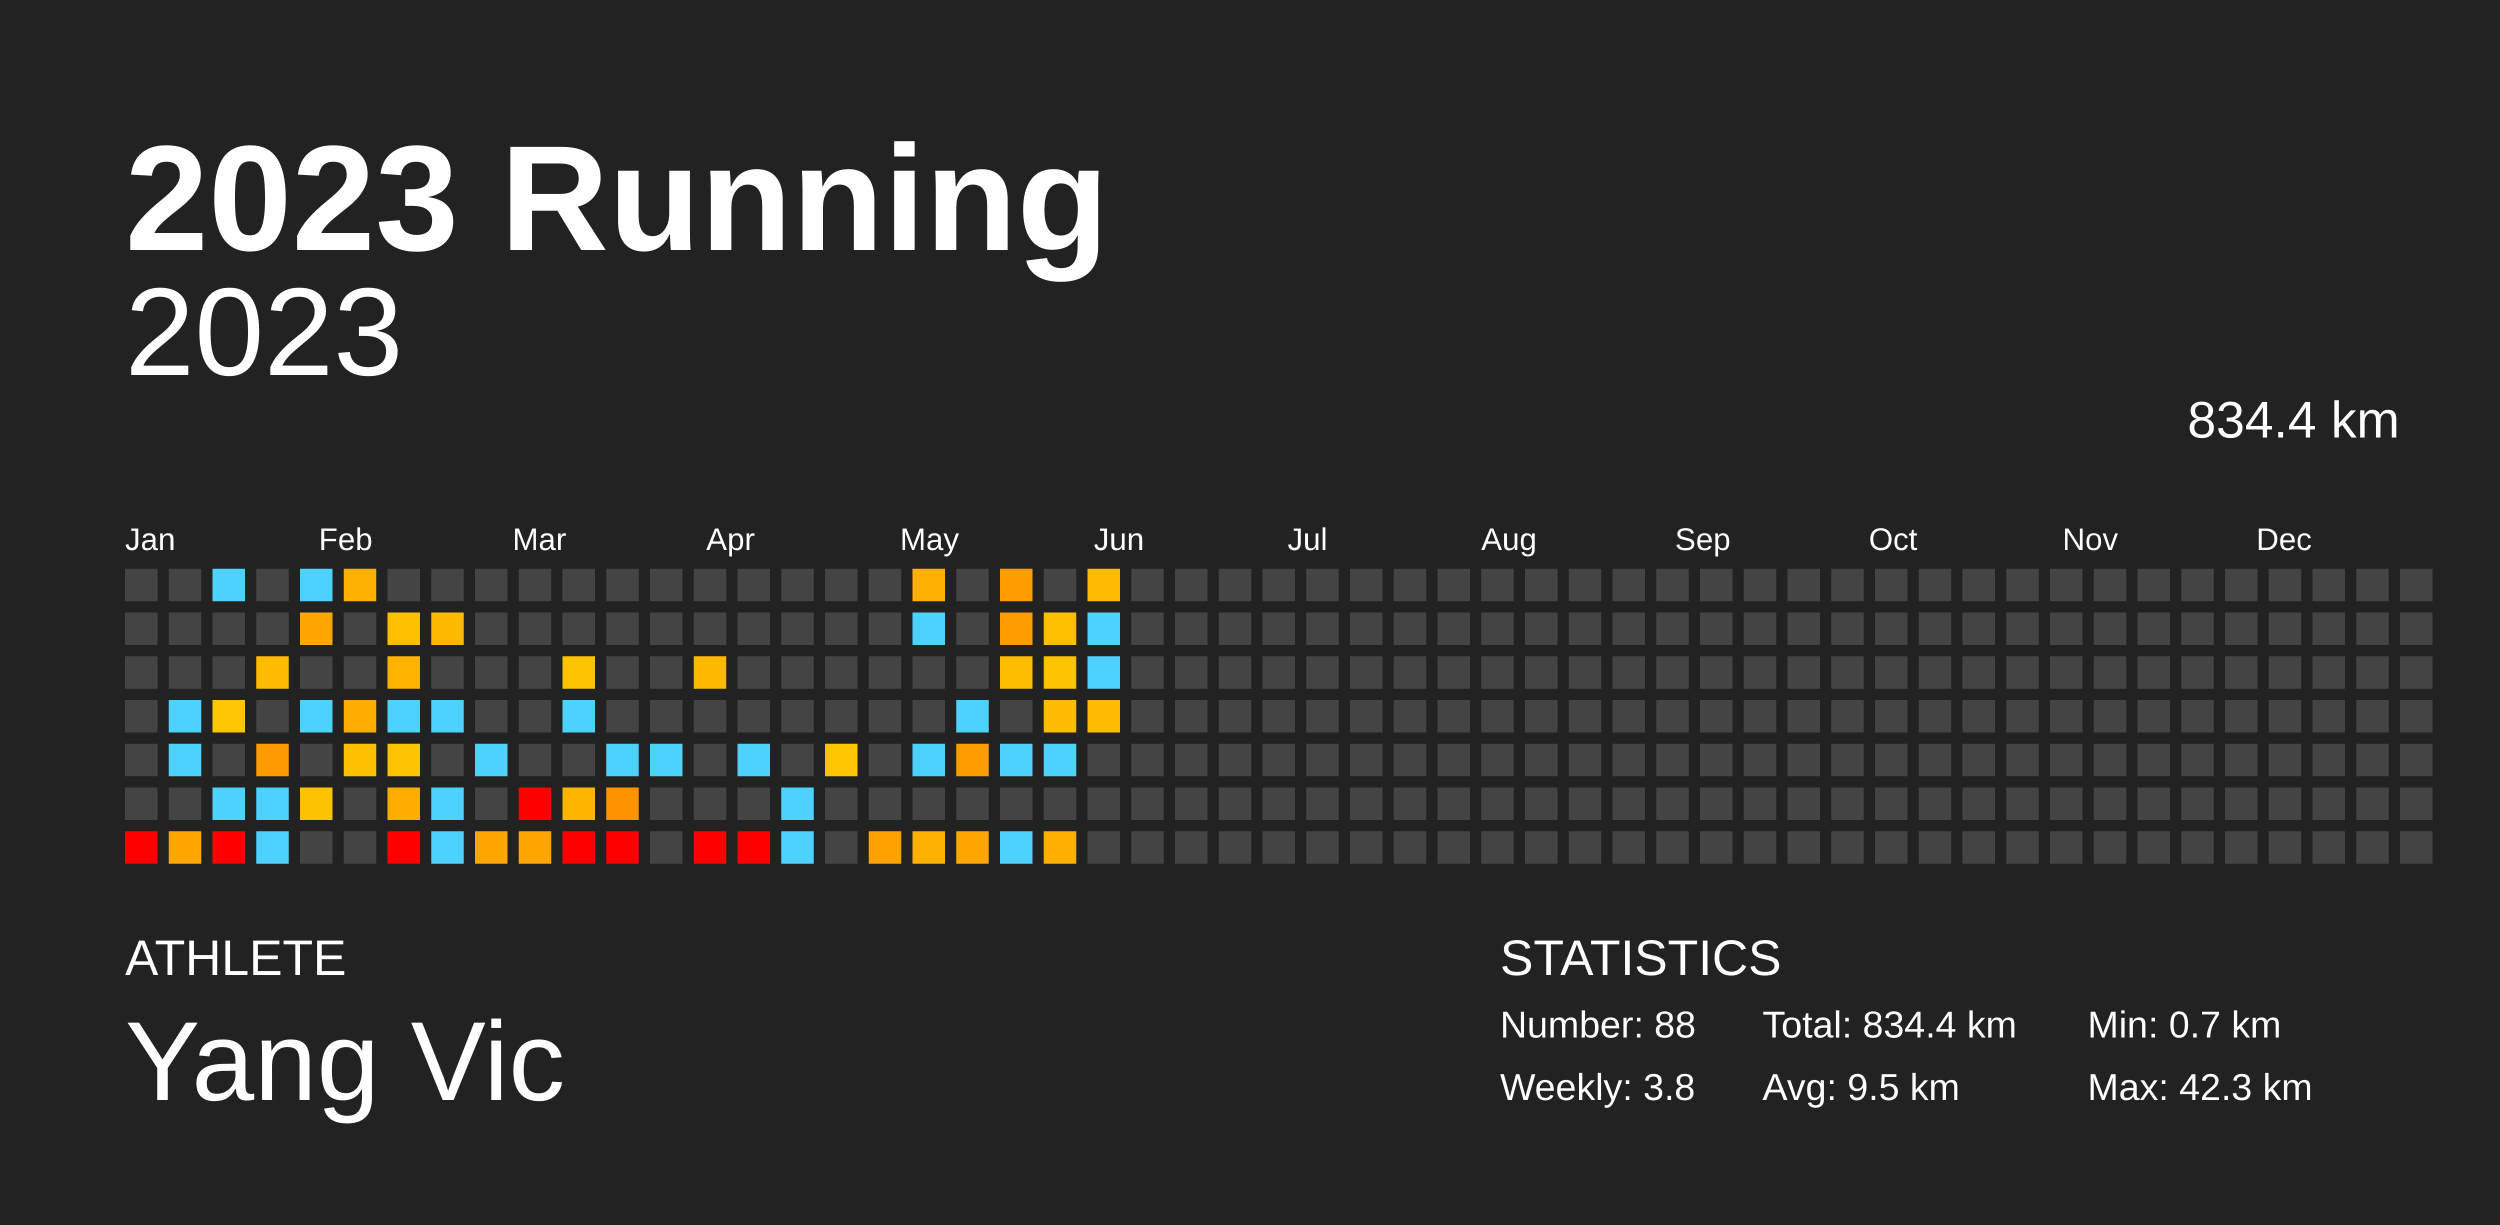
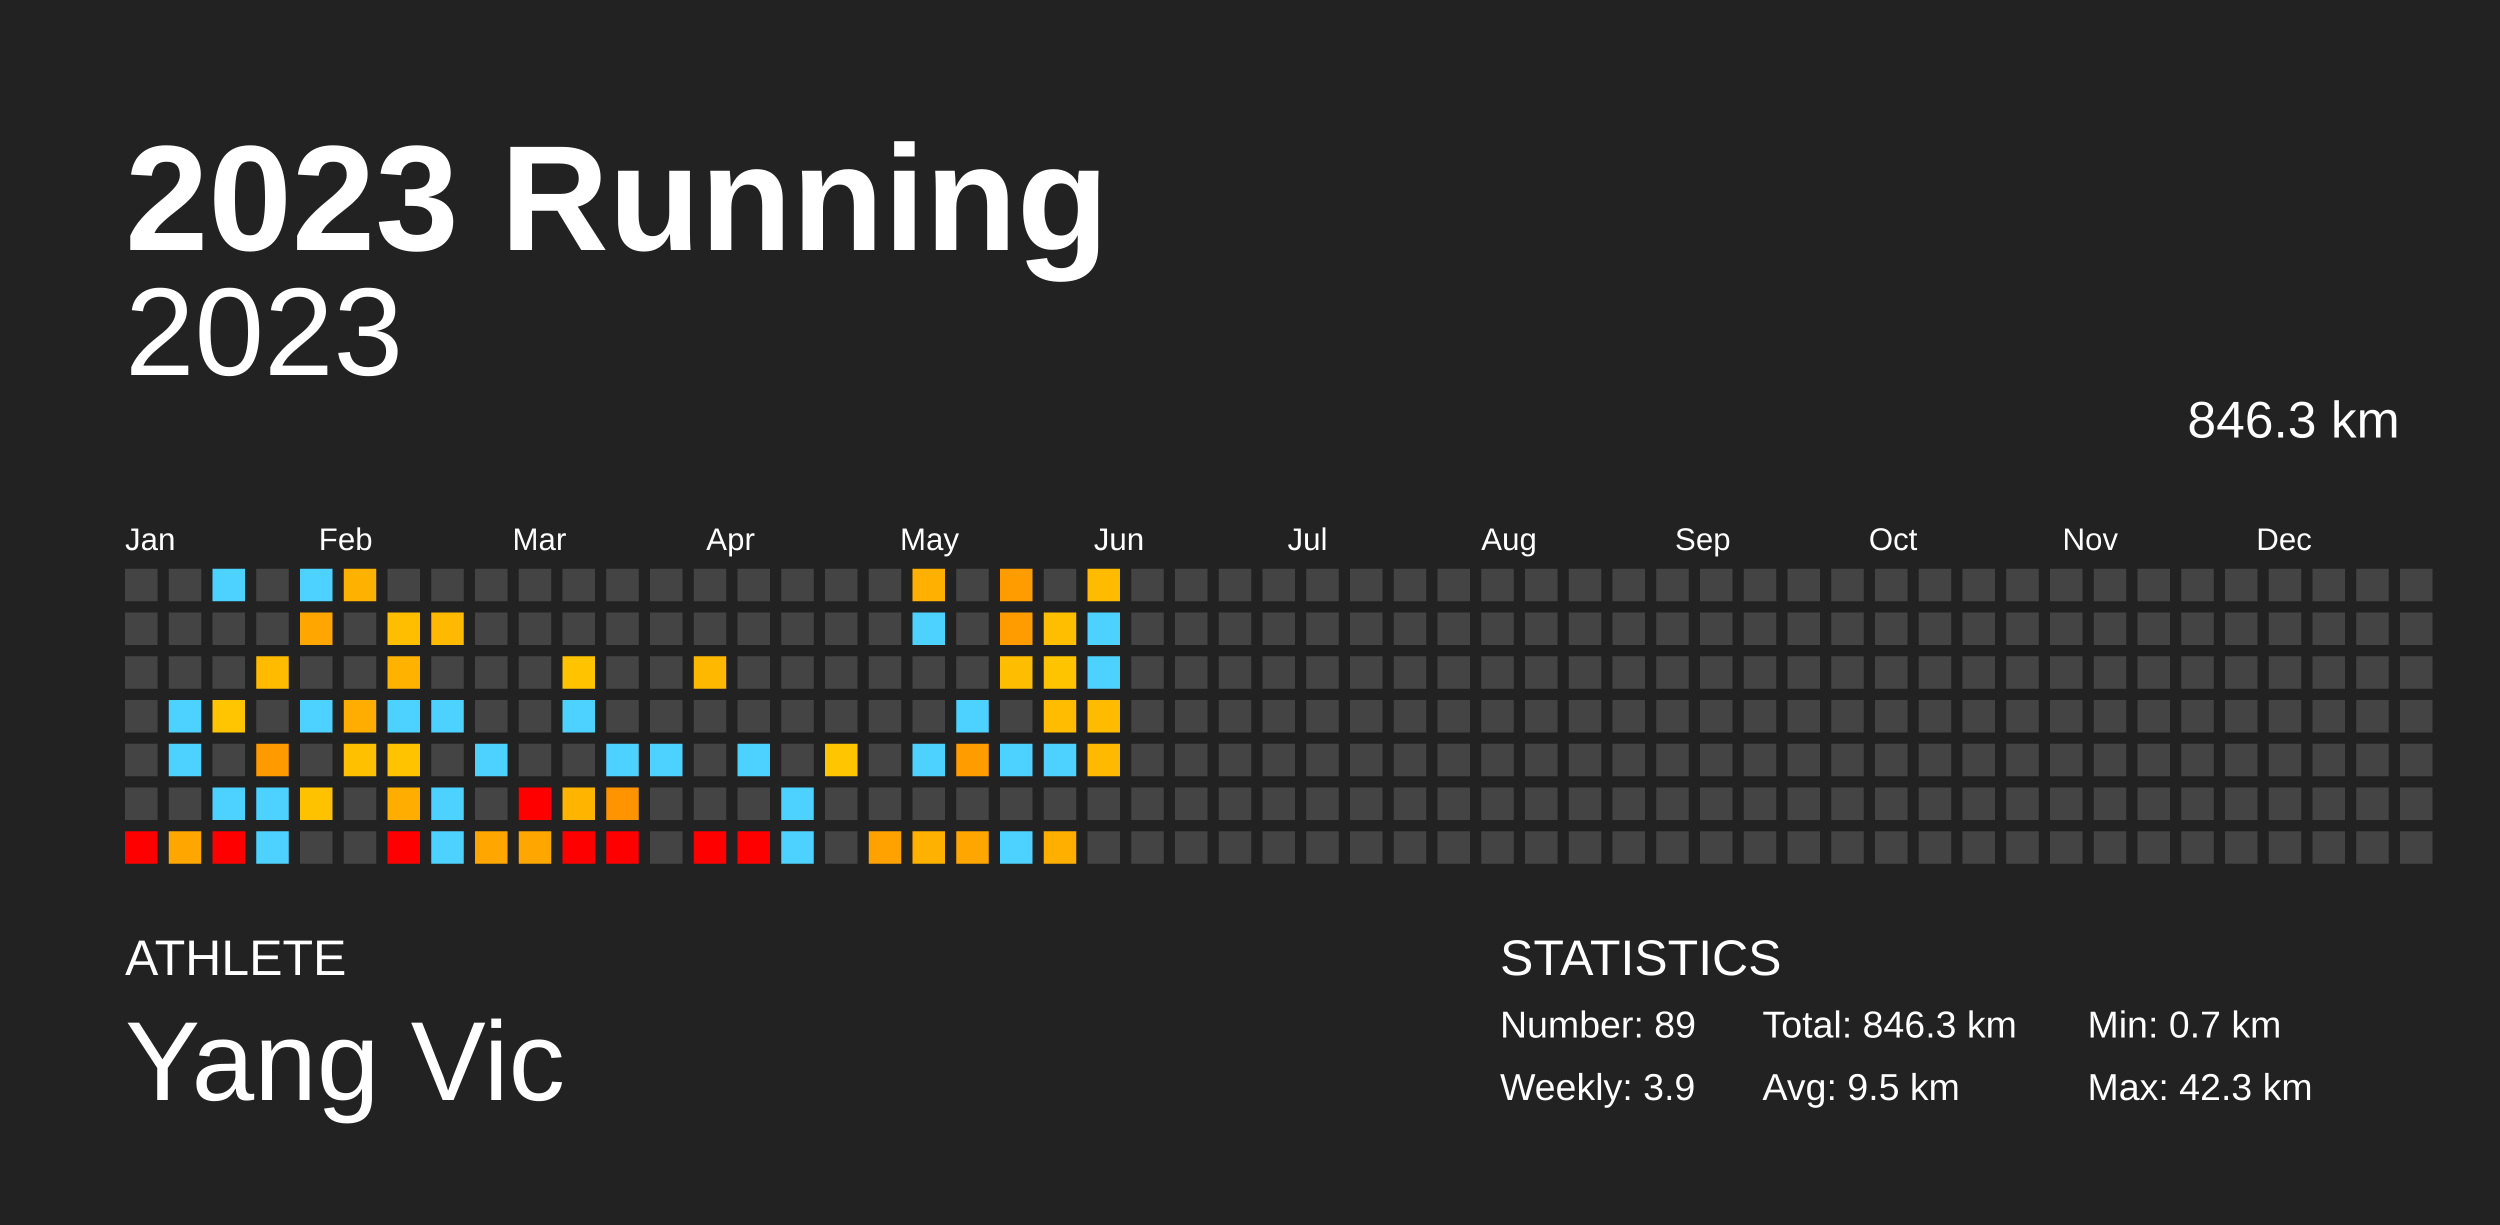
<svg xmlns="http://www.w3.org/2000/svg" baseProfile="full" height="98mm" version="1.1" viewBox="0,0,200,98" width="200mm">
  <defs />
  <rect fill="#222222" height="98" width="200" x="0" y="0" />
  <text fill="#FFFFFF" style="font-size:12px; font-family:Arial; font-weight:bold;" x="10" y="20">2023 Running</text>
  <text fill="#FFFFFF" style="font-size:4px; font-family:Arial" x="10" y="78">ATHLETE</text>
  <text fill="#FFFFFF" style="font-size:9px; font-family:Arial" x="10" y="88">Yang Vic</text>
  <text fill="#FFFFFF" style="font-size:4px; font-family:Arial" x="120" y="78">STATISTICS</text>
-   <text fill="#FFFFFF" style="font-size:3px; font-family:Arial" x="120" y="83">Number: 88</text>
-   <text fill="#FFFFFF" style="font-size:3px; font-family:Arial" x="120" y="88">Weekly: 3.8</text>
-   <text fill="#FFFFFF" style="font-size:3px; font-family:Arial" x="141" y="83">Total: 834.4 km</text>
+   <text fill="#FFFFFF" style="font-size:3px; font-family:Arial" x="120" y="83">Number: 89</text>
+   <text fill="#FFFFFF" style="font-size:3px; font-family:Arial" x="120" y="88">Weekly: 3.9</text>
+   <text fill="#FFFFFF" style="font-size:3px; font-family:Arial" x="141" y="83">Total: 846.3 km</text>
  <text fill="#FFFFFF" style="font-size:3px; font-family:Arial" x="141" y="88">Avg: 9.5 km</text>
  <text fill="#FFFFFF" style="font-size:3px; font-family:Arial" x="167" y="83">Min: 0.7 km</text>
  <text fill="#FFFFFF" style="font-size:3px; font-family:Arial" x="167" y="88">Max: 42.3 km</text>
  <text alignment-baseline="hanging" fill="#FFFFFF" style="font-size:10.0px; font-family:Arial;" x="10" y="30">2023</text>
-   <text alignment-baseline="hanging" fill="#FFFFFF" style="font-size:4.125px; font-family:Arial;" x="175" y="35">834.4 km</text>
+   <text alignment-baseline="hanging" fill="#FFFFFF" style="font-size:4.125px; font-family:Arial;" x="175" y="35">846.3 km</text>
  <text fill="#FFFFFF" style="font-size:2.5px; font-family:Arial" x="10.0" y="44">Jan</text>
  <text fill="#FFFFFF" style="font-size:2.5px; font-family:Arial" x="25.5" y="44">Feb</text>
  <text fill="#FFFFFF" style="font-size:2.5px; font-family:Arial" x="41.0" y="44">Mar</text>
  <text fill="#FFFFFF" style="font-size:2.5px; font-family:Arial" x="56.5" y="44">Apr</text>
  <text fill="#FFFFFF" style="font-size:2.5px; font-family:Arial" x="72.0" y="44">May</text>
  <text fill="#FFFFFF" style="font-size:2.5px; font-family:Arial" x="87.5" y="44">Jun</text>
  <text fill="#FFFFFF" style="font-size:2.5px; font-family:Arial" x="103.0" y="44">Jul</text>
  <text fill="#FFFFFF" style="font-size:2.5px; font-family:Arial" x="118.5" y="44">Aug</text>
  <text fill="#FFFFFF" style="font-size:2.5px; font-family:Arial" x="134.0" y="44">Sep</text>
  <text fill="#FFFFFF" style="font-size:2.5px; font-family:Arial" x="149.5" y="44">Oct</text>
  <text fill="#FFFFFF" style="font-size:2.5px; font-family:Arial" x="165.0" y="44">Nov</text>
  <text fill="#FFFFFF" style="font-size:2.5px; font-family:Arial" x="180.5" y="44">Dec</text>
  <rect fill="#444444" height="2.6" width="2.6" x="10.0" y="45.5" />
  <rect fill="#444444" height="2.6" width="2.6" x="10.0" y="49.0" />
  <rect fill="#444444" height="2.6" width="2.6" x="10.0" y="52.5" />
  <rect fill="#444444" height="2.6" width="2.6" x="10.0" y="56.0" />
  <rect fill="#444444" height="2.6" width="2.6" x="10.0" y="59.5" />
  <rect fill="#444444" height="2.6" width="2.6" x="10.0" y="63.0" />
  <rect fill="red" height="2.6" width="2.6" x="10.0" y="66.5" />
  <rect fill="#444444" height="2.6" width="2.6" x="13.5" y="45.5" />
  <rect fill="#444444" height="2.6" width="2.6" x="13.5" y="49.0" />
  <rect fill="#444444" height="2.6" width="2.6" x="13.5" y="52.5" />
  <rect fill="#4dd2ff" height="2.6" width="2.6" x="13.5" y="56.0" />
  <rect fill="#4dd2ff" height="2.6" width="2.6" x="13.5" y="59.5" />
  <rect fill="#444444" height="2.6" width="2.6" x="13.5" y="63.0" />
  <rect fill="#ffa600" height="2.6" width="2.6" x="13.5" y="66.5" />
  <rect fill="#4dd2ff" height="2.6" width="2.6" x="17.0" y="45.5" />
  <rect fill="#444444" height="2.6" width="2.6" x="17.0" y="49.0" />
  <rect fill="#444444" height="2.6" width="2.6" x="17.0" y="52.5" />
  <rect fill="#ffc500" height="2.6" width="2.6" x="17.0" y="56.0" />
  <rect fill="#444444" height="2.6" width="2.6" x="17.0" y="59.5" />
  <rect fill="#4dd2ff" height="2.6" width="2.6" x="17.0" y="63.0" />
  <rect fill="red" height="2.6" width="2.6" x="17.0" y="66.5" />
  <rect fill="#444444" height="2.6" width="2.6" x="20.5" y="45.5" />
  <rect fill="#444444" height="2.6" width="2.6" x="20.5" y="49.0" />
  <rect fill="#ffbb00" height="2.6" width="2.6" x="20.5" y="52.5" />
  <rect fill="#444444" height="2.6" width="2.6" x="20.5" y="56.0" />
  <rect fill="#ff9a00" height="2.6" width="2.6" x="20.5" y="59.5" />
  <rect fill="#4dd2ff" height="2.6" width="2.6" x="20.5" y="63.0" />
  <rect fill="#4dd2ff" height="2.6" width="2.6" x="20.5" y="66.5" />
  <rect fill="#4dd2ff" height="2.6" width="2.6" x="24.0" y="45.5" />
  <rect fill="#ffa600" height="2.6" width="2.6" x="24.0" y="49.0" />
  <rect fill="#444444" height="2.6" width="2.6" x="24.0" y="52.5" />
  <rect fill="#4dd2ff" height="2.6" width="2.6" x="24.0" y="56.0" />
  <rect fill="#444444" height="2.6" width="2.6" x="24.0" y="59.5" />
  <rect fill="#ffc200" height="2.6" width="2.6" x="24.0" y="63.0" />
  <rect fill="#444444" height="2.6" width="2.6" x="24.0" y="66.5" />
  <rect fill="#ffb100" height="2.6" width="2.6" x="27.5" y="45.5" />
  <rect fill="#444444" height="2.6" width="2.6" x="27.5" y="49.0" />
  <rect fill="#444444" height="2.6" width="2.6" x="27.5" y="52.5" />
  <rect fill="#ffad00" height="2.6" width="2.6" x="27.5" y="56.0" />
  <rect fill="#ffc000" height="2.6" width="2.6" x="27.5" y="59.5" />
  <rect fill="#444444" height="2.6" width="2.6" x="27.5" y="63.0" />
  <rect fill="#444444" height="2.6" width="2.6" x="27.5" y="66.5" />
  <rect fill="#444444" height="2.6" width="2.6" x="31.0" y="45.5" />
  <rect fill="#ffbe00" height="2.6" width="2.6" x="31.0" y="49.0" />
  <rect fill="#ffb200" height="2.6" width="2.6" x="31.0" y="52.5" />
  <rect fill="#4dd2ff" height="2.6" width="2.6" x="31.0" y="56.0" />
  <rect fill="#ffc300" height="2.6" width="2.6" x="31.0" y="59.5" />
  <rect fill="#ffae00" height="2.6" width="2.6" x="31.0" y="63.0" />
  <rect fill="red" height="2.6" width="2.6" x="31.0" y="66.5" />
  <rect fill="#444444" height="2.6" width="2.6" x="34.5" y="45.5" />
  <rect fill="#ffb900" height="2.6" width="2.6" x="34.5" y="49.0" />
  <rect fill="#444444" height="2.6" width="2.6" x="34.5" y="52.5" />
  <rect fill="#4dd2ff" height="2.6" width="2.6" x="34.5" y="56.0" />
  <rect fill="#444444" height="2.6" width="2.6" x="34.5" y="59.5" />
  <rect fill="#4dd2ff" height="2.6" width="2.6" x="34.5" y="63.0" />
  <rect fill="#4dd2ff" height="2.6" width="2.6" x="34.5" y="66.5" />
  <rect fill="#444444" height="2.6" width="2.6" x="38.0" y="45.5" />
  <rect fill="#444444" height="2.6" width="2.6" x="38.0" y="49.0" />
  <rect fill="#444444" height="2.6" width="2.6" x="38.0" y="52.5" />
  <rect fill="#444444" height="2.6" width="2.6" x="38.0" y="56.0" />
  <rect fill="#4dd2ff" height="2.6" width="2.6" x="38.0" y="59.5" />
  <rect fill="#444444" height="2.6" width="2.6" x="38.0" y="63.0" />
  <rect fill="#ffa700" height="2.6" width="2.6" x="38.0" y="66.5" />
  <rect fill="#444444" height="2.6" width="2.6" x="41.5" y="45.5" />
  <rect fill="#444444" height="2.6" width="2.6" x="41.5" y="49.0" />
  <rect fill="#444444" height="2.6" width="2.6" x="41.5" y="52.5" />
  <rect fill="#444444" height="2.6" width="2.6" x="41.5" y="56.0" />
  <rect fill="#444444" height="2.6" width="2.6" x="41.5" y="59.5" />
  <rect fill="red" height="2.6" width="2.6" x="41.5" y="63.0" />
  <rect fill="#ffa700" height="2.6" width="2.6" x="41.5" y="66.5" />
  <rect fill="#444444" height="2.6" width="2.6" x="45.0" y="45.5" />
  <rect fill="#444444" height="2.6" width="2.6" x="45.0" y="49.0" />
  <rect fill="#ffc300" height="2.6" width="2.6" x="45.0" y="52.5" />
  <rect fill="#4dd2ff" height="2.6" width="2.6" x="45.0" y="56.0" />
  <rect fill="#444444" height="2.6" width="2.6" x="45.0" y="59.5" />
  <rect fill="#ffb400" height="2.6" width="2.6" x="45.0" y="63.0" />
  <rect fill="red" height="2.6" width="2.6" x="45.0" y="66.5" />
  <rect fill="#444444" height="2.6" width="2.6" x="48.5" y="45.5" />
  <rect fill="#444444" height="2.6" width="2.6" x="48.5" y="49.0" />
  <rect fill="#444444" height="2.6" width="2.6" x="48.5" y="52.5" />
  <rect fill="#444444" height="2.6" width="2.6" x="48.5" y="56.0" />
  <rect fill="#4dd2ff" height="2.6" width="2.6" x="48.5" y="59.5" />
  <rect fill="#ff9300" height="2.6" width="2.6" x="48.5" y="63.0" />
  <rect fill="red" height="2.6" width="2.6" x="48.5" y="66.5" />
  <rect fill="#444444" height="2.6" width="2.6" x="52.0" y="45.5" />
  <rect fill="#444444" height="2.6" width="2.6" x="52.0" y="49.0" />
  <rect fill="#444444" height="2.6" width="2.6" x="52.0" y="52.5" />
  <rect fill="#444444" height="2.6" width="2.6" x="52.0" y="56.0" />
  <rect fill="#4dd2ff" height="2.6" width="2.6" x="52.0" y="59.5" />
  <rect fill="#444444" height="2.6" width="2.6" x="52.0" y="63.0" />
  <rect fill="#444444" height="2.6" width="2.6" x="52.0" y="66.5" />
  <rect fill="#444444" height="2.6" width="2.6" x="55.5" y="45.5" />
  <rect fill="#444444" height="2.6" width="2.6" x="55.5" y="49.0" />
  <rect fill="#ffb800" height="2.6" width="2.6" x="55.5" y="52.5" />
  <rect fill="#444444" height="2.6" width="2.6" x="55.5" y="56.0" />
  <rect fill="#444444" height="2.6" width="2.6" x="55.5" y="59.5" />
  <rect fill="#444444" height="2.6" width="2.6" x="55.5" y="63.0" />
  <rect fill="red" height="2.6" width="2.6" x="55.5" y="66.5" />
  <rect fill="#444444" height="2.6" width="2.6" x="59.0" y="45.5" />
  <rect fill="#444444" height="2.6" width="2.6" x="59.0" y="49.0" />
  <rect fill="#444444" height="2.6" width="2.6" x="59.0" y="52.5" />
  <rect fill="#444444" height="2.6" width="2.6" x="59.0" y="56.0" />
  <rect fill="#4dd2ff" height="2.6" width="2.6" x="59.0" y="59.5" />
  <rect fill="#444444" height="2.6" width="2.6" x="59.0" y="63.0" />
  <rect fill="red" height="2.6" width="2.6" x="59.0" y="66.5" />
  <rect fill="#444444" height="2.6" width="2.6" x="62.5" y="45.5" />
  <rect fill="#444444" height="2.6" width="2.6" x="62.5" y="49.0" />
  <rect fill="#444444" height="2.6" width="2.6" x="62.5" y="52.5" />
  <rect fill="#444444" height="2.6" width="2.6" x="62.5" y="56.0" />
  <rect fill="#444444" height="2.6" width="2.6" x="62.5" y="59.5" />
  <rect fill="#4dd2ff" height="2.6" width="2.6" x="62.5" y="63.0" />
  <rect fill="#4dd2ff" height="2.6" width="2.6" x="62.5" y="66.5" />
  <rect fill="#444444" height="2.6" width="2.6" x="66.0" y="45.5" />
  <rect fill="#444444" height="2.6" width="2.6" x="66.0" y="49.0" />
  <rect fill="#444444" height="2.6" width="2.6" x="66.0" y="52.5" />
  <rect fill="#444444" height="2.6" width="2.6" x="66.0" y="56.0" />
  <rect fill="#ffc600" height="2.6" width="2.6" x="66.0" y="59.5" />
  <rect fill="#444444" height="2.6" width="2.6" x="66.0" y="63.0" />
  <rect fill="#444444" height="2.6" width="2.6" x="66.0" y="66.5" />
  <rect fill="#444444" height="2.6" width="2.6" x="69.5" y="45.5" />
  <rect fill="#444444" height="2.6" width="2.6" x="69.5" y="49.0" />
  <rect fill="#444444" height="2.6" width="2.6" x="69.5" y="52.5" />
  <rect fill="#444444" height="2.6" width="2.6" x="69.5" y="56.0" />
  <rect fill="#444444" height="2.6" width="2.6" x="69.5" y="59.5" />
  <rect fill="#444444" height="2.6" width="2.6" x="69.5" y="63.0" />
  <rect fill="#ffa200" height="2.6" width="2.6" x="69.5" y="66.5" />
  <rect fill="#ffb000" height="2.6" width="2.6" x="73.0" y="45.5" />
  <rect fill="#4dd2ff" height="2.6" width="2.6" x="73.0" y="49.0" />
  <rect fill="#444444" height="2.6" width="2.6" x="73.0" y="52.5" />
  <rect fill="#444444" height="2.6" width="2.6" x="73.0" y="56.0" />
  <rect fill="#4dd2ff" height="2.6" width="2.6" x="73.0" y="59.5" />
  <rect fill="#444444" height="2.6" width="2.6" x="73.0" y="63.0" />
  <rect fill="#ffb100" height="2.6" width="2.6" x="73.0" y="66.5" />
  <rect fill="#444444" height="2.6" width="2.6" x="76.5" y="45.5" />
  <rect fill="#444444" height="2.6" width="2.6" x="76.5" y="49.0" />
  <rect fill="#444444" height="2.6" width="2.6" x="76.5" y="52.5" />
  <rect fill="#4dd2ff" height="2.6" width="2.6" x="76.5" y="56.0" />
  <rect fill="#ff9d00" height="2.6" width="2.6" x="76.5" y="59.5" />
  <rect fill="#444444" height="2.6" width="2.6" x="76.5" y="63.0" />
  <rect fill="#ffa600" height="2.6" width="2.6" x="76.5" y="66.5" />
  <rect fill="#ff9d00" height="2.6" width="2.6" x="80.0" y="45.5" />
  <rect fill="#ff9d00" height="2.6" width="2.6" x="80.0" y="49.0" />
  <rect fill="#ffbd00" height="2.6" width="2.6" x="80.0" y="52.5" />
  <rect fill="#444444" height="2.6" width="2.6" x="80.0" y="56.0" />
  <rect fill="#4dd2ff" height="2.6" width="2.6" x="80.0" y="59.5" />
  <rect fill="#444444" height="2.6" width="2.6" x="80.0" y="63.0" />
  <rect fill="#4dd2ff" height="2.6" width="2.6" x="80.0" y="66.5" />
  <rect fill="#444444" height="2.6" width="2.6" x="83.5" y="45.5" />
  <rect fill="#ffbf00" height="2.6" width="2.6" x="83.5" y="49.0" />
  <rect fill="#ffc400" height="2.6" width="2.6" x="83.5" y="52.5" />
  <rect fill="#ffbc00" height="2.6" width="2.6" x="83.5" y="56.0" />
  <rect fill="#4dd2ff" height="2.6" width="2.6" x="83.5" y="59.5" />
  <rect fill="#444444" height="2.6" width="2.6" x="83.5" y="63.0" />
  <rect fill="#ffaf00" height="2.6" width="2.6" x="83.5" y="66.5" />
  <rect fill="#ffbb00" height="2.6" width="2.6" x="87.0" y="45.5" />
  <rect fill="#4dd2ff" height="2.6" width="2.6" x="87.0" y="49.0" />
  <rect fill="#4dd2ff" height="2.6" width="2.6" x="87.0" y="52.5" />
  <rect fill="#ffbb00" height="2.6" width="2.6" x="87.0" y="56.0" />
-   <rect fill="#444444" height="2.6" width="2.6" x="87.0" y="59.5" />
+   <rect fill="#ffba00" height="2.6" width="2.6" x="87.0" y="59.5" />
  <rect fill="#444444" height="2.6" width="2.6" x="87.0" y="63.0" />
  <rect fill="#444444" height="2.6" width="2.6" x="87.0" y="66.5" />
  <rect fill="#444444" height="2.6" width="2.6" x="90.5" y="45.5" />
  <rect fill="#444444" height="2.6" width="2.6" x="90.5" y="49.0" />
  <rect fill="#444444" height="2.6" width="2.6" x="90.5" y="52.5" />
  <rect fill="#444444" height="2.6" width="2.6" x="90.5" y="56.0" />
  <rect fill="#444444" height="2.6" width="2.6" x="90.5" y="59.5" />
  <rect fill="#444444" height="2.6" width="2.6" x="90.5" y="63.0" />
  <rect fill="#444444" height="2.6" width="2.6" x="90.5" y="66.5" />
  <rect fill="#444444" height="2.6" width="2.6" x="94.0" y="45.5" />
  <rect fill="#444444" height="2.6" width="2.6" x="94.0" y="49.0" />
  <rect fill="#444444" height="2.6" width="2.6" x="94.0" y="52.5" />
  <rect fill="#444444" height="2.6" width="2.6" x="94.0" y="56.0" />
  <rect fill="#444444" height="2.6" width="2.6" x="94.0" y="59.5" />
  <rect fill="#444444" height="2.6" width="2.6" x="94.0" y="63.0" />
  <rect fill="#444444" height="2.6" width="2.6" x="94.0" y="66.5" />
  <rect fill="#444444" height="2.6" width="2.6" x="97.5" y="45.5" />
  <rect fill="#444444" height="2.6" width="2.6" x="97.5" y="49.0" />
  <rect fill="#444444" height="2.6" width="2.6" x="97.5" y="52.5" />
  <rect fill="#444444" height="2.6" width="2.6" x="97.5" y="56.0" />
  <rect fill="#444444" height="2.6" width="2.6" x="97.5" y="59.5" />
  <rect fill="#444444" height="2.6" width="2.6" x="97.5" y="63.0" />
  <rect fill="#444444" height="2.6" width="2.6" x="97.5" y="66.5" />
  <rect fill="#444444" height="2.6" width="2.6" x="101.0" y="45.5" />
  <rect fill="#444444" height="2.6" width="2.6" x="101.0" y="49.0" />
  <rect fill="#444444" height="2.6" width="2.6" x="101.0" y="52.5" />
  <rect fill="#444444" height="2.6" width="2.6" x="101.0" y="56.0" />
  <rect fill="#444444" height="2.6" width="2.6" x="101.0" y="59.5" />
  <rect fill="#444444" height="2.6" width="2.6" x="101.0" y="63.0" />
  <rect fill="#444444" height="2.6" width="2.6" x="101.0" y="66.5" />
  <rect fill="#444444" height="2.6" width="2.6" x="104.5" y="45.5" />
  <rect fill="#444444" height="2.6" width="2.6" x="104.5" y="49.0" />
  <rect fill="#444444" height="2.6" width="2.6" x="104.5" y="52.5" />
  <rect fill="#444444" height="2.6" width="2.6" x="104.5" y="56.0" />
  <rect fill="#444444" height="2.6" width="2.6" x="104.5" y="59.5" />
  <rect fill="#444444" height="2.6" width="2.6" x="104.5" y="63.0" />
  <rect fill="#444444" height="2.6" width="2.6" x="104.5" y="66.5" />
  <rect fill="#444444" height="2.6" width="2.6" x="108.0" y="45.5" />
  <rect fill="#444444" height="2.6" width="2.6" x="108.0" y="49.0" />
  <rect fill="#444444" height="2.6" width="2.6" x="108.0" y="52.5" />
  <rect fill="#444444" height="2.6" width="2.6" x="108.0" y="56.0" />
  <rect fill="#444444" height="2.6" width="2.6" x="108.0" y="59.5" />
  <rect fill="#444444" height="2.6" width="2.6" x="108.0" y="63.0" />
  <rect fill="#444444" height="2.6" width="2.6" x="108.0" y="66.5" />
  <rect fill="#444444" height="2.6" width="2.6" x="111.5" y="45.5" />
  <rect fill="#444444" height="2.6" width="2.6" x="111.5" y="49.0" />
  <rect fill="#444444" height="2.6" width="2.6" x="111.5" y="52.5" />
  <rect fill="#444444" height="2.6" width="2.6" x="111.5" y="56.0" />
  <rect fill="#444444" height="2.6" width="2.6" x="111.5" y="59.5" />
  <rect fill="#444444" height="2.6" width="2.6" x="111.5" y="63.0" />
  <rect fill="#444444" height="2.6" width="2.6" x="111.5" y="66.5" />
  <rect fill="#444444" height="2.6" width="2.6" x="115.0" y="45.5" />
  <rect fill="#444444" height="2.6" width="2.6" x="115.0" y="49.0" />
  <rect fill="#444444" height="2.6" width="2.6" x="115.0" y="52.5" />
  <rect fill="#444444" height="2.6" width="2.6" x="115.0" y="56.0" />
  <rect fill="#444444" height="2.6" width="2.6" x="115.0" y="59.5" />
  <rect fill="#444444" height="2.6" width="2.6" x="115.0" y="63.0" />
  <rect fill="#444444" height="2.6" width="2.6" x="115.0" y="66.5" />
  <rect fill="#444444" height="2.6" width="2.6" x="118.5" y="45.5" />
  <rect fill="#444444" height="2.6" width="2.6" x="118.5" y="49.0" />
  <rect fill="#444444" height="2.6" width="2.6" x="118.5" y="52.5" />
  <rect fill="#444444" height="2.6" width="2.6" x="118.5" y="56.0" />
  <rect fill="#444444" height="2.6" width="2.6" x="118.5" y="59.5" />
  <rect fill="#444444" height="2.6" width="2.6" x="118.5" y="63.0" />
  <rect fill="#444444" height="2.6" width="2.6" x="118.5" y="66.5" />
  <rect fill="#444444" height="2.6" width="2.6" x="122.0" y="45.5" />
  <rect fill="#444444" height="2.6" width="2.6" x="122.0" y="49.0" />
  <rect fill="#444444" height="2.6" width="2.6" x="122.0" y="52.5" />
  <rect fill="#444444" height="2.6" width="2.6" x="122.0" y="56.0" />
  <rect fill="#444444" height="2.6" width="2.6" x="122.0" y="59.5" />
  <rect fill="#444444" height="2.6" width="2.6" x="122.0" y="63.0" />
  <rect fill="#444444" height="2.6" width="2.6" x="122.0" y="66.5" />
  <rect fill="#444444" height="2.6" width="2.6" x="125.5" y="45.5" />
  <rect fill="#444444" height="2.6" width="2.6" x="125.5" y="49.0" />
  <rect fill="#444444" height="2.6" width="2.6" x="125.5" y="52.5" />
  <rect fill="#444444" height="2.6" width="2.6" x="125.5" y="56.0" />
  <rect fill="#444444" height="2.6" width="2.6" x="125.5" y="59.5" />
  <rect fill="#444444" height="2.6" width="2.6" x="125.5" y="63.0" />
  <rect fill="#444444" height="2.6" width="2.6" x="125.5" y="66.5" />
  <rect fill="#444444" height="2.6" width="2.6" x="129.0" y="45.5" />
  <rect fill="#444444" height="2.6" width="2.6" x="129.0" y="49.0" />
  <rect fill="#444444" height="2.6" width="2.6" x="129.0" y="52.5" />
  <rect fill="#444444" height="2.6" width="2.6" x="129.0" y="56.0" />
  <rect fill="#444444" height="2.6" width="2.6" x="129.0" y="59.5" />
  <rect fill="#444444" height="2.6" width="2.6" x="129.0" y="63.0" />
  <rect fill="#444444" height="2.6" width="2.6" x="129.0" y="66.5" />
  <rect fill="#444444" height="2.6" width="2.6" x="132.5" y="45.5" />
  <rect fill="#444444" height="2.6" width="2.6" x="132.5" y="49.0" />
  <rect fill="#444444" height="2.6" width="2.6" x="132.5" y="52.5" />
  <rect fill="#444444" height="2.6" width="2.6" x="132.5" y="56.0" />
  <rect fill="#444444" height="2.6" width="2.6" x="132.5" y="59.5" />
  <rect fill="#444444" height="2.6" width="2.6" x="132.5" y="63.0" />
  <rect fill="#444444" height="2.6" width="2.6" x="132.5" y="66.5" />
  <rect fill="#444444" height="2.6" width="2.6" x="136.0" y="45.5" />
  <rect fill="#444444" height="2.6" width="2.6" x="136.0" y="49.0" />
  <rect fill="#444444" height="2.6" width="2.6" x="136.0" y="52.5" />
  <rect fill="#444444" height="2.6" width="2.6" x="136.0" y="56.0" />
  <rect fill="#444444" height="2.6" width="2.6" x="136.0" y="59.5" />
  <rect fill="#444444" height="2.6" width="2.6" x="136.0" y="63.0" />
  <rect fill="#444444" height="2.6" width="2.6" x="136.0" y="66.5" />
  <rect fill="#444444" height="2.6" width="2.6" x="139.5" y="45.5" />
  <rect fill="#444444" height="2.6" width="2.6" x="139.5" y="49.0" />
  <rect fill="#444444" height="2.6" width="2.6" x="139.5" y="52.5" />
  <rect fill="#444444" height="2.6" width="2.6" x="139.5" y="56.0" />
  <rect fill="#444444" height="2.6" width="2.6" x="139.5" y="59.5" />
  <rect fill="#444444" height="2.6" width="2.6" x="139.5" y="63.0" />
  <rect fill="#444444" height="2.6" width="2.6" x="139.5" y="66.5" />
  <rect fill="#444444" height="2.6" width="2.6" x="143.0" y="45.5" />
  <rect fill="#444444" height="2.6" width="2.6" x="143.0" y="49.0" />
  <rect fill="#444444" height="2.6" width="2.6" x="143.0" y="52.5" />
  <rect fill="#444444" height="2.6" width="2.6" x="143.0" y="56.0" />
  <rect fill="#444444" height="2.6" width="2.6" x="143.0" y="59.5" />
  <rect fill="#444444" height="2.6" width="2.6" x="143.0" y="63.0" />
  <rect fill="#444444" height="2.6" width="2.6" x="143.0" y="66.5" />
  <rect fill="#444444" height="2.6" width="2.6" x="146.5" y="45.5" />
  <rect fill="#444444" height="2.6" width="2.6" x="146.5" y="49.0" />
  <rect fill="#444444" height="2.6" width="2.6" x="146.5" y="52.5" />
  <rect fill="#444444" height="2.6" width="2.6" x="146.5" y="56.0" />
  <rect fill="#444444" height="2.6" width="2.6" x="146.5" y="59.5" />
  <rect fill="#444444" height="2.6" width="2.6" x="146.5" y="63.0" />
  <rect fill="#444444" height="2.6" width="2.6" x="146.5" y="66.5" />
  <rect fill="#444444" height="2.6" width="2.6" x="150.0" y="45.5" />
  <rect fill="#444444" height="2.6" width="2.6" x="150.0" y="49.0" />
  <rect fill="#444444" height="2.6" width="2.6" x="150.0" y="52.5" />
  <rect fill="#444444" height="2.6" width="2.6" x="150.0" y="56.0" />
  <rect fill="#444444" height="2.6" width="2.6" x="150.0" y="59.5" />
  <rect fill="#444444" height="2.6" width="2.6" x="150.0" y="63.0" />
  <rect fill="#444444" height="2.6" width="2.6" x="150.0" y="66.5" />
  <rect fill="#444444" height="2.6" width="2.6" x="153.5" y="45.5" />
  <rect fill="#444444" height="2.6" width="2.6" x="153.5" y="49.0" />
  <rect fill="#444444" height="2.6" width="2.6" x="153.5" y="52.5" />
  <rect fill="#444444" height="2.6" width="2.6" x="153.5" y="56.0" />
  <rect fill="#444444" height="2.6" width="2.6" x="153.5" y="59.5" />
  <rect fill="#444444" height="2.6" width="2.6" x="153.5" y="63.0" />
  <rect fill="#444444" height="2.6" width="2.6" x="153.5" y="66.5" />
  <rect fill="#444444" height="2.6" width="2.6" x="157.0" y="45.5" />
  <rect fill="#444444" height="2.6" width="2.6" x="157.0" y="49.0" />
  <rect fill="#444444" height="2.6" width="2.6" x="157.0" y="52.5" />
  <rect fill="#444444" height="2.6" width="2.6" x="157.0" y="56.0" />
  <rect fill="#444444" height="2.6" width="2.6" x="157.0" y="59.5" />
  <rect fill="#444444" height="2.6" width="2.6" x="157.0" y="63.0" />
  <rect fill="#444444" height="2.6" width="2.6" x="157.0" y="66.5" />
  <rect fill="#444444" height="2.6" width="2.6" x="160.5" y="45.5" />
  <rect fill="#444444" height="2.6" width="2.6" x="160.5" y="49.0" />
  <rect fill="#444444" height="2.6" width="2.6" x="160.5" y="52.5" />
  <rect fill="#444444" height="2.6" width="2.6" x="160.5" y="56.0" />
  <rect fill="#444444" height="2.6" width="2.6" x="160.5" y="59.5" />
  <rect fill="#444444" height="2.6" width="2.6" x="160.5" y="63.0" />
  <rect fill="#444444" height="2.6" width="2.6" x="160.5" y="66.5" />
  <rect fill="#444444" height="2.6" width="2.6" x="164.0" y="45.5" />
  <rect fill="#444444" height="2.6" width="2.6" x="164.0" y="49.0" />
  <rect fill="#444444" height="2.6" width="2.6" x="164.0" y="52.5" />
  <rect fill="#444444" height="2.6" width="2.6" x="164.0" y="56.0" />
  <rect fill="#444444" height="2.6" width="2.6" x="164.0" y="59.5" />
  <rect fill="#444444" height="2.6" width="2.6" x="164.0" y="63.0" />
  <rect fill="#444444" height="2.6" width="2.6" x="164.0" y="66.5" />
  <rect fill="#444444" height="2.6" width="2.6" x="167.5" y="45.5" />
  <rect fill="#444444" height="2.6" width="2.6" x="167.5" y="49.0" />
  <rect fill="#444444" height="2.6" width="2.6" x="167.5" y="52.5" />
  <rect fill="#444444" height="2.6" width="2.6" x="167.5" y="56.0" />
  <rect fill="#444444" height="2.6" width="2.6" x="167.5" y="59.5" />
  <rect fill="#444444" height="2.6" width="2.6" x="167.5" y="63.0" />
  <rect fill="#444444" height="2.6" width="2.6" x="167.5" y="66.5" />
  <rect fill="#444444" height="2.6" width="2.6" x="171.0" y="45.5" />
  <rect fill="#444444" height="2.6" width="2.6" x="171.0" y="49.0" />
  <rect fill="#444444" height="2.6" width="2.6" x="171.0" y="52.5" />
  <rect fill="#444444" height="2.6" width="2.6" x="171.0" y="56.0" />
  <rect fill="#444444" height="2.6" width="2.6" x="171.0" y="59.5" />
  <rect fill="#444444" height="2.6" width="2.6" x="171.0" y="63.0" />
  <rect fill="#444444" height="2.6" width="2.6" x="171.0" y="66.5" />
  <rect fill="#444444" height="2.6" width="2.6" x="174.5" y="45.5" />
  <rect fill="#444444" height="2.6" width="2.6" x="174.5" y="49.0" />
  <rect fill="#444444" height="2.6" width="2.6" x="174.5" y="52.5" />
  <rect fill="#444444" height="2.6" width="2.6" x="174.5" y="56.0" />
  <rect fill="#444444" height="2.6" width="2.6" x="174.5" y="59.5" />
  <rect fill="#444444" height="2.6" width="2.6" x="174.5" y="63.0" />
  <rect fill="#444444" height="2.6" width="2.6" x="174.5" y="66.5" />
  <rect fill="#444444" height="2.6" width="2.6" x="178.0" y="45.5" />
  <rect fill="#444444" height="2.6" width="2.6" x="178.0" y="49.0" />
  <rect fill="#444444" height="2.6" width="2.6" x="178.0" y="52.5" />
  <rect fill="#444444" height="2.6" width="2.6" x="178.0" y="56.0" />
  <rect fill="#444444" height="2.6" width="2.6" x="178.0" y="59.5" />
  <rect fill="#444444" height="2.6" width="2.6" x="178.0" y="63.0" />
  <rect fill="#444444" height="2.6" width="2.6" x="178.0" y="66.5" />
  <rect fill="#444444" height="2.6" width="2.6" x="181.5" y="45.5" />
  <rect fill="#444444" height="2.6" width="2.6" x="181.5" y="49.0" />
  <rect fill="#444444" height="2.6" width="2.6" x="181.5" y="52.5" />
  <rect fill="#444444" height="2.6" width="2.6" x="181.5" y="56.0" />
  <rect fill="#444444" height="2.6" width="2.6" x="181.5" y="59.5" />
  <rect fill="#444444" height="2.6" width="2.6" x="181.5" y="63.0" />
  <rect fill="#444444" height="2.6" width="2.6" x="181.5" y="66.5" />
  <rect fill="#444444" height="2.6" width="2.6" x="185.0" y="45.5" />
  <rect fill="#444444" height="2.6" width="2.6" x="185.0" y="49.0" />
  <rect fill="#444444" height="2.6" width="2.6" x="185.0" y="52.5" />
  <rect fill="#444444" height="2.6" width="2.6" x="185.0" y="56.0" />
  <rect fill="#444444" height="2.6" width="2.6" x="185.0" y="59.5" />
  <rect fill="#444444" height="2.6" width="2.6" x="185.0" y="63.0" />
  <rect fill="#444444" height="2.6" width="2.6" x="185.0" y="66.5" />
  <rect fill="#444444" height="2.6" width="2.6" x="188.5" y="45.5" />
  <rect fill="#444444" height="2.6" width="2.6" x="188.5" y="49.0" />
  <rect fill="#444444" height="2.6" width="2.6" x="188.5" y="52.5" />
  <rect fill="#444444" height="2.6" width="2.6" x="188.5" y="56.0" />
  <rect fill="#444444" height="2.6" width="2.6" x="188.5" y="59.5" />
  <rect fill="#444444" height="2.6" width="2.6" x="188.5" y="63.0" />
  <rect fill="#444444" height="2.6" width="2.6" x="188.5" y="66.5" />
  <rect fill="#444444" height="2.6" width="2.6" x="192.0" y="45.5" />
  <rect fill="#444444" height="2.6" width="2.6" x="192.0" y="49.0" />
  <rect fill="#444444" height="2.6" width="2.6" x="192.0" y="52.5" />
  <rect fill="#444444" height="2.6" width="2.6" x="192.0" y="56.0" />
  <rect fill="#444444" height="2.6" width="2.6" x="192.0" y="59.5" />
  <rect fill="#444444" height="2.6" width="2.6" x="192.0" y="63.0" />
  <rect fill="#444444" height="2.6" width="2.6" x="192.0" y="66.5" />
</svg>
